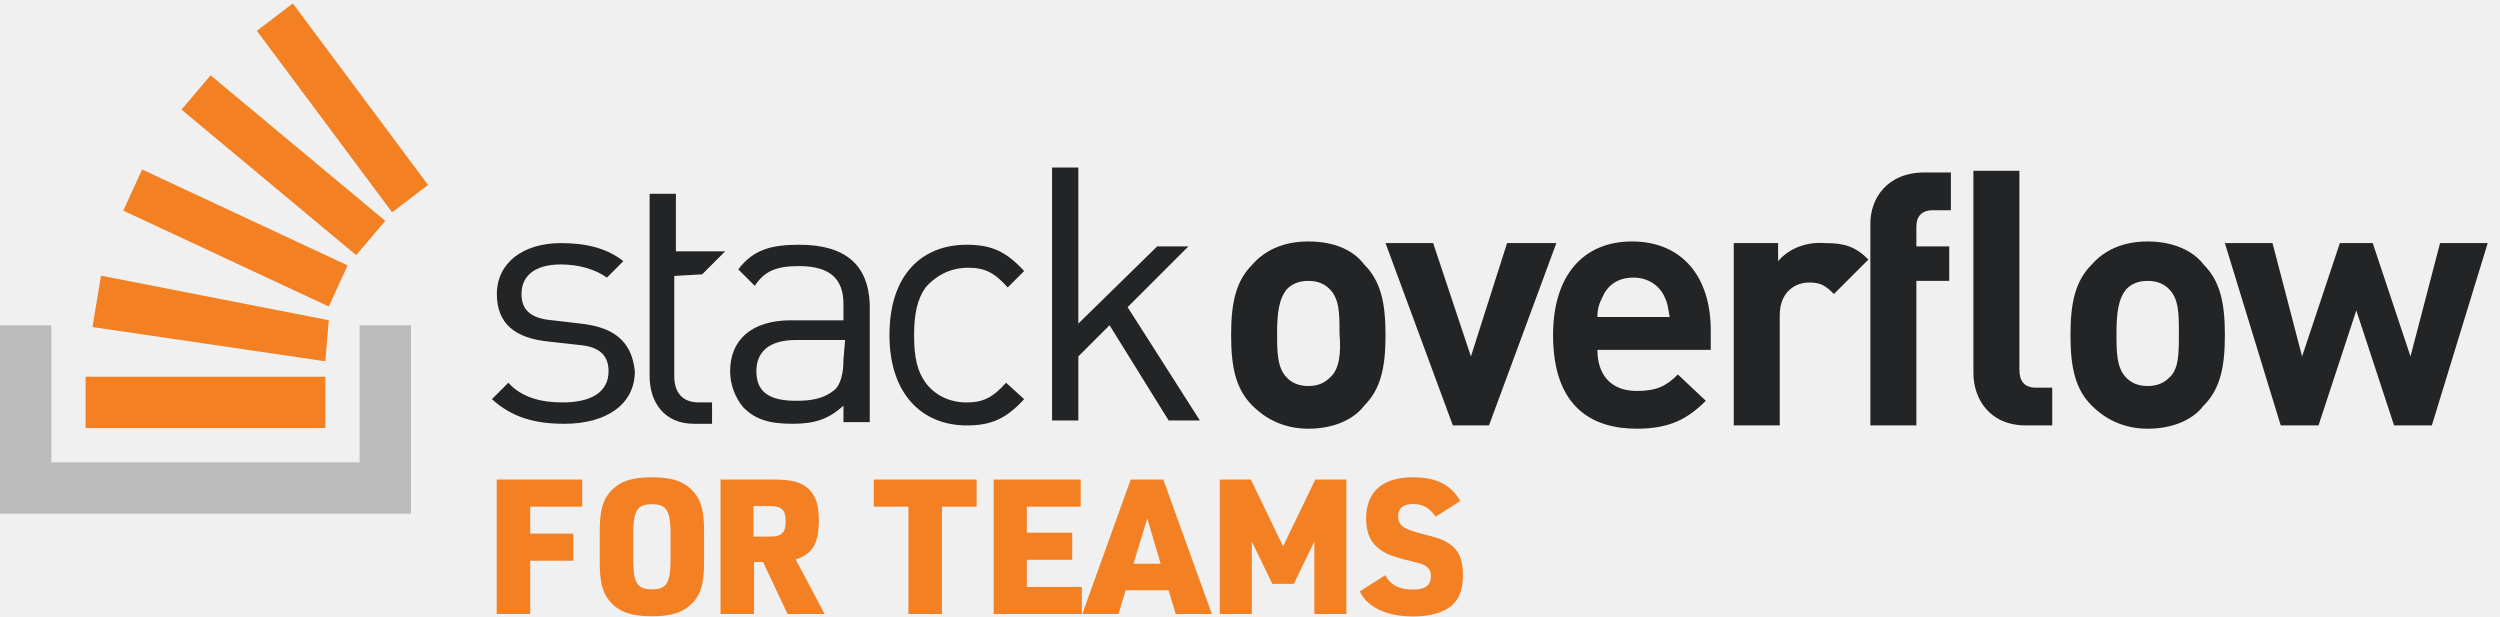
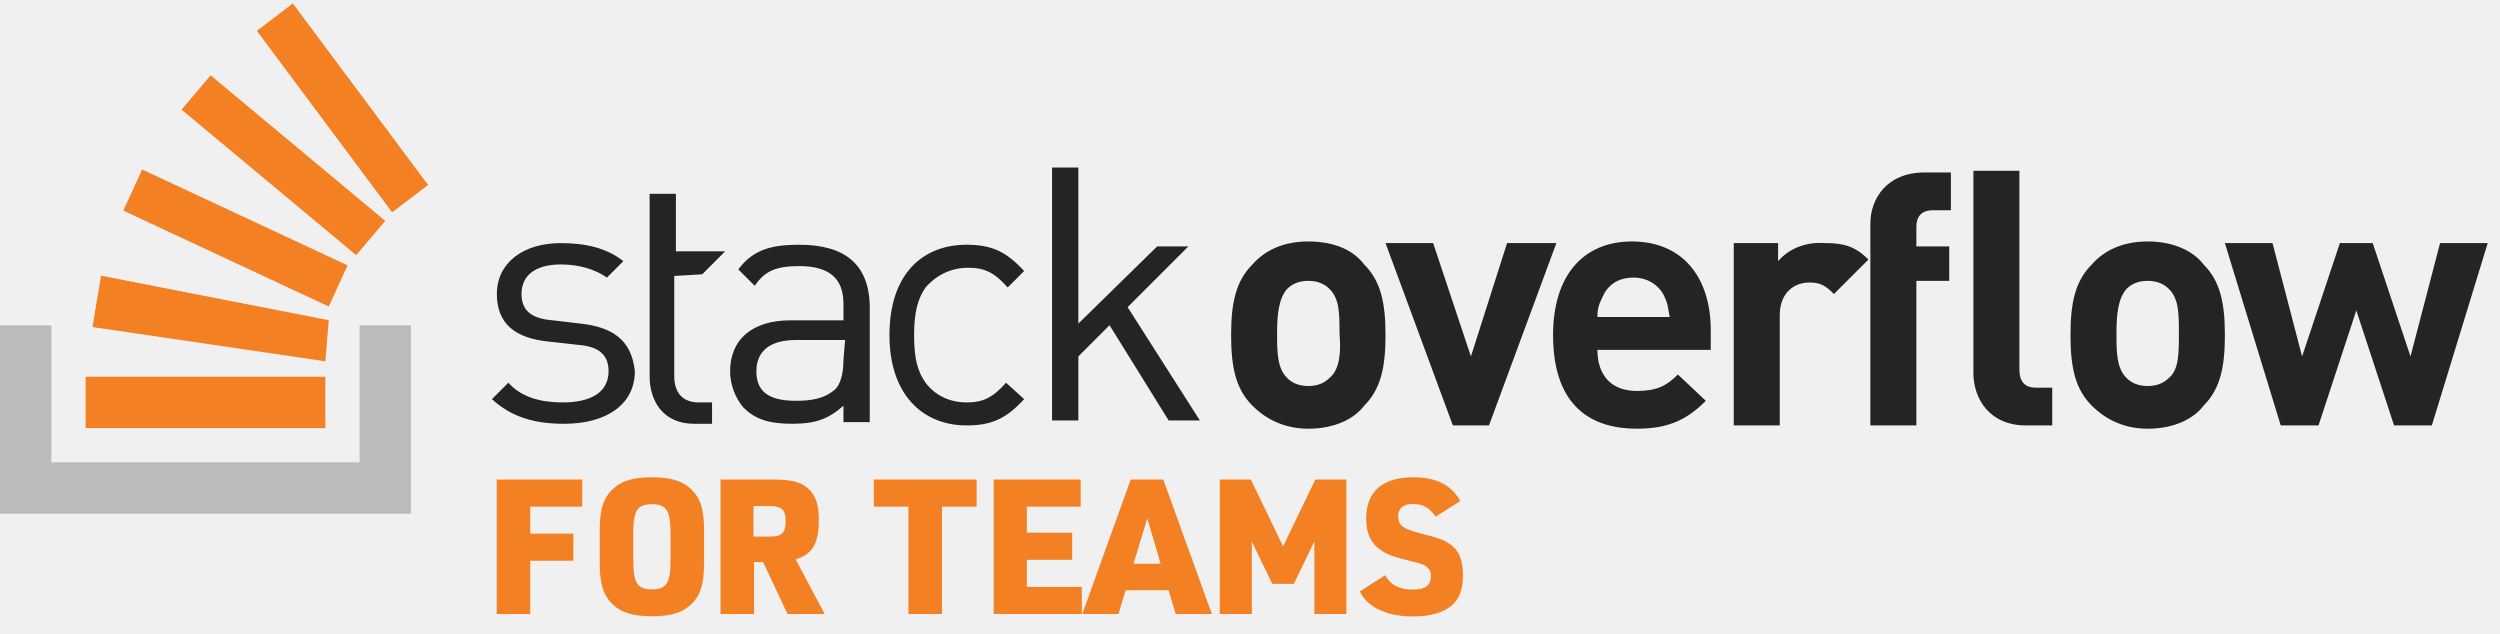
- <svg xmlns="http://www.w3.org/2000/svg" width="146" height="36" viewBox="0 0 146 36" fill="none">
-   <g id="Icon/LogoTeams" clip-path="url(#clip0)">
+ <svg xmlns="http://www.w3.org/2000/svg" width="146" height="37" viewBox="0 0 146 37" fill="none">
+   <g id="Icon/LogoTeams">
    <path id="Wordmark" fill-rule="evenodd" clip-rule="evenodd" d="M67.58 14.389H69.403L65.853 17.938L70.074 24.557H68.251L64.798 18.993L62.975 20.816V24.557H61.441V9.784H62.975V18.898L67.58 14.389ZM33.909 18.898L32.278 18.706C31.031 18.61 30.456 18.13 30.456 17.171C30.456 16.116 31.223 15.444 32.758 15.444C33.813 15.444 34.773 15.732 35.444 16.212L36.403 15.252C35.444 14.485 34.197 14.197 32.758 14.197C30.552 14.197 29.017 15.348 29.017 17.171C29.017 18.898 30.072 19.761 32.087 19.953L33.813 20.145C34.964 20.241 35.54 20.72 35.54 21.679C35.54 22.927 34.485 23.502 32.854 23.502C31.607 23.502 30.456 23.214 29.688 22.351L28.729 23.31C29.88 24.365 31.223 24.749 32.95 24.749C35.444 24.749 37.075 23.598 37.075 21.679C36.883 19.761 35.636 19.089 33.909 18.898ZM46.668 14.293C45.037 14.293 43.982 14.581 43.118 15.732L44.078 16.691C44.653 15.828 45.325 15.54 46.668 15.54C48.49 15.54 49.258 16.307 49.258 17.746V18.706H46.188C43.886 18.706 42.639 19.857 42.639 21.679C42.639 22.447 42.926 23.214 43.406 23.79C44.078 24.461 44.845 24.749 46.284 24.749C47.627 24.749 48.394 24.461 49.258 23.694V24.653H50.793V17.746C50.697 15.444 49.354 14.293 46.668 14.293ZM48.778 22.735C49.066 22.447 49.258 21.871 49.258 21.008L49.354 19.857H46.476C44.941 19.857 44.173 20.528 44.173 21.679C44.173 22.831 44.845 23.406 46.476 23.406C47.339 23.406 48.107 23.31 48.778 22.735ZM56.548 15.636C57.508 15.636 58.083 15.924 58.85 16.787L59.81 15.828C58.755 14.677 57.891 14.293 56.452 14.293C53.862 14.293 51.944 16.02 51.944 19.569C51.944 23.022 53.862 24.845 56.452 24.845C57.891 24.845 58.755 24.461 59.81 23.31L58.755 22.351C57.987 23.214 57.412 23.502 56.452 23.502C55.493 23.502 54.63 23.118 54.054 22.351C53.575 21.679 53.383 20.912 53.383 19.569C53.383 18.322 53.575 17.459 54.054 16.787C54.726 16.02 55.589 15.636 56.548 15.636ZM76.405 14.101C74.871 14.101 73.815 14.677 73.144 15.444C72.185 16.403 71.897 17.65 71.897 19.569C71.897 21.488 72.185 22.735 73.144 23.694C73.815 24.365 74.871 25.037 76.405 25.037C77.94 25.037 79.091 24.461 79.667 23.694C80.626 22.735 80.914 21.488 80.914 19.569C80.914 17.65 80.626 16.403 79.667 15.444C79.091 14.677 78.036 14.101 76.405 14.101ZM76.405 22.543C76.981 22.543 77.365 22.351 77.653 22.063C78.228 21.584 78.324 20.624 78.228 19.473C78.228 18.322 78.228 17.459 77.653 16.883C77.365 16.595 76.981 16.403 76.405 16.403C75.83 16.403 75.446 16.595 75.158 16.883C74.679 17.459 74.583 18.322 74.583 19.473C74.583 20.528 74.583 21.488 75.158 22.063C75.446 22.351 75.83 22.543 76.405 22.543ZM88.013 14.197L85.902 20.816L83.696 14.197H80.914L84.847 24.845H86.957L90.891 14.197H88.013ZM90.699 19.569C90.699 16.02 92.521 14.101 95.303 14.101C98.277 14.101 99.908 16.212 99.908 19.281V20.432H93.289C93.289 21.871 94.056 22.831 95.591 22.831C96.742 22.831 97.318 22.543 97.989 21.871L99.62 23.406C98.565 24.461 97.51 25.037 95.591 25.037C93.097 25.037 90.699 23.886 90.699 19.569ZM93.289 18.514C93.289 18.034 93.385 17.746 93.577 17.363C93.864 16.691 94.44 16.212 95.399 16.212C96.263 16.212 96.934 16.691 97.222 17.363C97.362 17.643 97.4 17.873 97.448 18.164C97.465 18.27 97.484 18.385 97.51 18.514H93.289ZM103.841 14.197V15.252C104.416 14.581 105.376 14.101 106.623 14.197C107.678 14.197 108.35 14.389 109.117 15.156L107.102 17.171C106.623 16.691 106.335 16.499 105.664 16.499C104.8 16.499 103.937 17.075 103.937 18.418V24.845H101.251V14.197H103.841ZM109.23 13.046V24.845H111.916V16.403H113.835V14.389H111.916V13.238C111.916 12.662 112.204 12.278 112.876 12.278H113.931V10.072H112.396C110.19 10.072 109.23 11.607 109.23 13.046ZM122.163 15.444C122.835 14.677 123.89 14.101 125.425 14.101C126.96 14.101 128.111 14.677 128.686 15.444C129.646 16.403 129.933 17.65 129.933 19.569C129.933 21.488 129.646 22.735 128.686 23.694C128.111 24.461 126.96 25.037 125.425 25.037C123.89 25.037 122.835 24.365 122.163 23.694C121.204 22.735 120.916 21.488 120.916 19.569C120.916 17.65 121.204 16.403 122.163 15.444ZM126.672 22.063C126.384 22.351 126 22.543 125.425 22.543C124.849 22.543 124.465 22.351 124.178 22.063C123.602 21.488 123.602 20.528 123.602 19.473C123.602 18.322 123.698 17.459 124.178 16.883C124.465 16.595 124.849 16.403 125.425 16.403C126 16.403 126.384 16.595 126.672 16.883C127.247 17.459 127.247 18.322 127.247 19.473C127.247 20.624 127.247 21.584 126.672 22.063ZM140.773 20.816L142.5 14.197H145.282L142.02 24.845H139.814L137.608 18.13L135.401 24.845H133.195L129.933 14.197H132.715L134.442 20.816L136.648 14.197H138.567L140.773 20.816ZM117.933 21.584V9.976H115.247V21.775C115.247 23.31 116.206 24.845 118.316 24.845H119.851V22.639H118.892C118.221 22.639 117.933 22.255 117.933 21.584ZM42.351 14.677L41.008 16.02L39.377 16.116V21.967C39.377 22.927 39.857 23.502 40.816 23.502H41.584V24.749H40.528C38.801 24.749 37.938 23.502 37.938 21.967V11.319H39.473V14.677H42.351Z" fill="#222426" />
    <path id="Tray" d="M21 27V19H24V30H0V19H3V27H21Z" fill="#BCBBBB" />
    <path id="Bars" fill-rule="evenodd" clip-rule="evenodd" d="M17.1 0.2L15 1.8L22.9 12.4L25 10.8L17.1 0.2ZM20.8 14.9L10.6 6.4L12.3 4.4L22.5 12.9L20.8 14.9ZM7.2 12.3L19.2 17.9L20.3 15.5L8.3 9.9L7.2 12.3ZM5.4 19.1L19 21.1L19.2 18.7L5.9 16.1L5.4 19.1ZM19 25H5V22H19V25Z" fill="#F48024" />
    <path id="For teams" fill-rule="evenodd" clip-rule="evenodd" d="M29.008 35.859V28.005H34.002V29.589H30.966V31.162H33.485V32.746H30.966V35.859H29.008ZM35.024 32.834V31.03C35.024 29.82 35.2 29.182 35.684 28.665C36.223 28.104 36.905 27.873 38.071 27.873C39.314 27.873 40.051 28.148 40.579 28.808C40.964 29.292 41.118 29.908 41.118 31.03V32.834C41.118 34.044 40.942 34.682 40.458 35.199C39.919 35.76 39.237 35.991 38.071 35.991C36.828 35.991 36.091 35.716 35.563 35.056C35.178 34.572 35.024 33.956 35.024 32.834ZM39.16 32.68V31.184C39.16 29.82 38.929 29.446 38.071 29.446C37.213 29.446 36.982 29.82 36.982 31.184V32.68C36.982 34.044 37.213 34.418 38.071 34.418C38.929 34.418 39.16 34.044 39.16 32.68ZM44.036 32.823V35.859H42.078V28.005H45.158C46.258 28.005 46.83 28.159 47.248 28.577C47.655 28.984 47.82 29.512 47.82 30.381C47.82 31.734 47.446 32.372 46.467 32.669L48.161 35.859H45.994L44.564 32.823H44.036ZM44.003 31.338H44.96C45.653 31.338 45.884 31.118 45.884 30.447C45.884 29.776 45.653 29.556 44.96 29.556H44.003V31.338ZM53.053 35.859V29.589H51.029V28.005H57.035V29.589H55.011V35.859H53.053ZM58.031 35.859V28.005H63.112V29.589H59.967V31.107H62.617V32.691H59.967V34.275H63.178V35.859H58.031ZM68.244 34.473H65.736L65.318 35.859H63.206L66.033 28.005H67.936L70.774 35.859H68.662L68.244 34.473ZM67.782 32.922L67.001 30.271L66.198 32.922H67.782ZM71.236 35.859V28.005H73.051L74.932 31.91L76.813 28.005H78.628V35.859H76.758V31.624L75.559 34.099H74.305L73.106 31.624V35.859H71.236ZM79.409 34.539L80.894 33.593C81.246 34.198 81.708 34.429 82.544 34.429C83.237 34.429 83.567 34.176 83.567 33.648C83.567 33.23 83.347 33.01 82.775 32.867C81.4 32.526 81.114 32.427 80.696 32.163C80.069 31.756 79.783 31.173 79.783 30.282C79.783 28.709 80.74 27.873 82.533 27.873C83.886 27.873 84.744 28.313 85.283 29.259L83.842 30.172C83.457 29.633 83.094 29.435 82.5 29.435C81.95 29.435 81.653 29.688 81.653 30.15C81.653 30.678 81.95 30.898 83.006 31.162C84.007 31.415 84.249 31.503 84.645 31.756C85.184 32.108 85.437 32.68 85.437 33.56C85.437 34.418 85.228 34.979 84.777 35.364C84.282 35.782 83.501 36.002 82.522 36.002C81.62 36.002 80.784 35.804 80.234 35.441C79.871 35.21 79.651 34.979 79.409 34.539Z" fill="#F48024" />
  </g>
-   <defs>
-     <clipPath id="clip0">
-       <rect width="146" height="36" fill="white" />
-     </clipPath>
-   </defs>
</svg>
